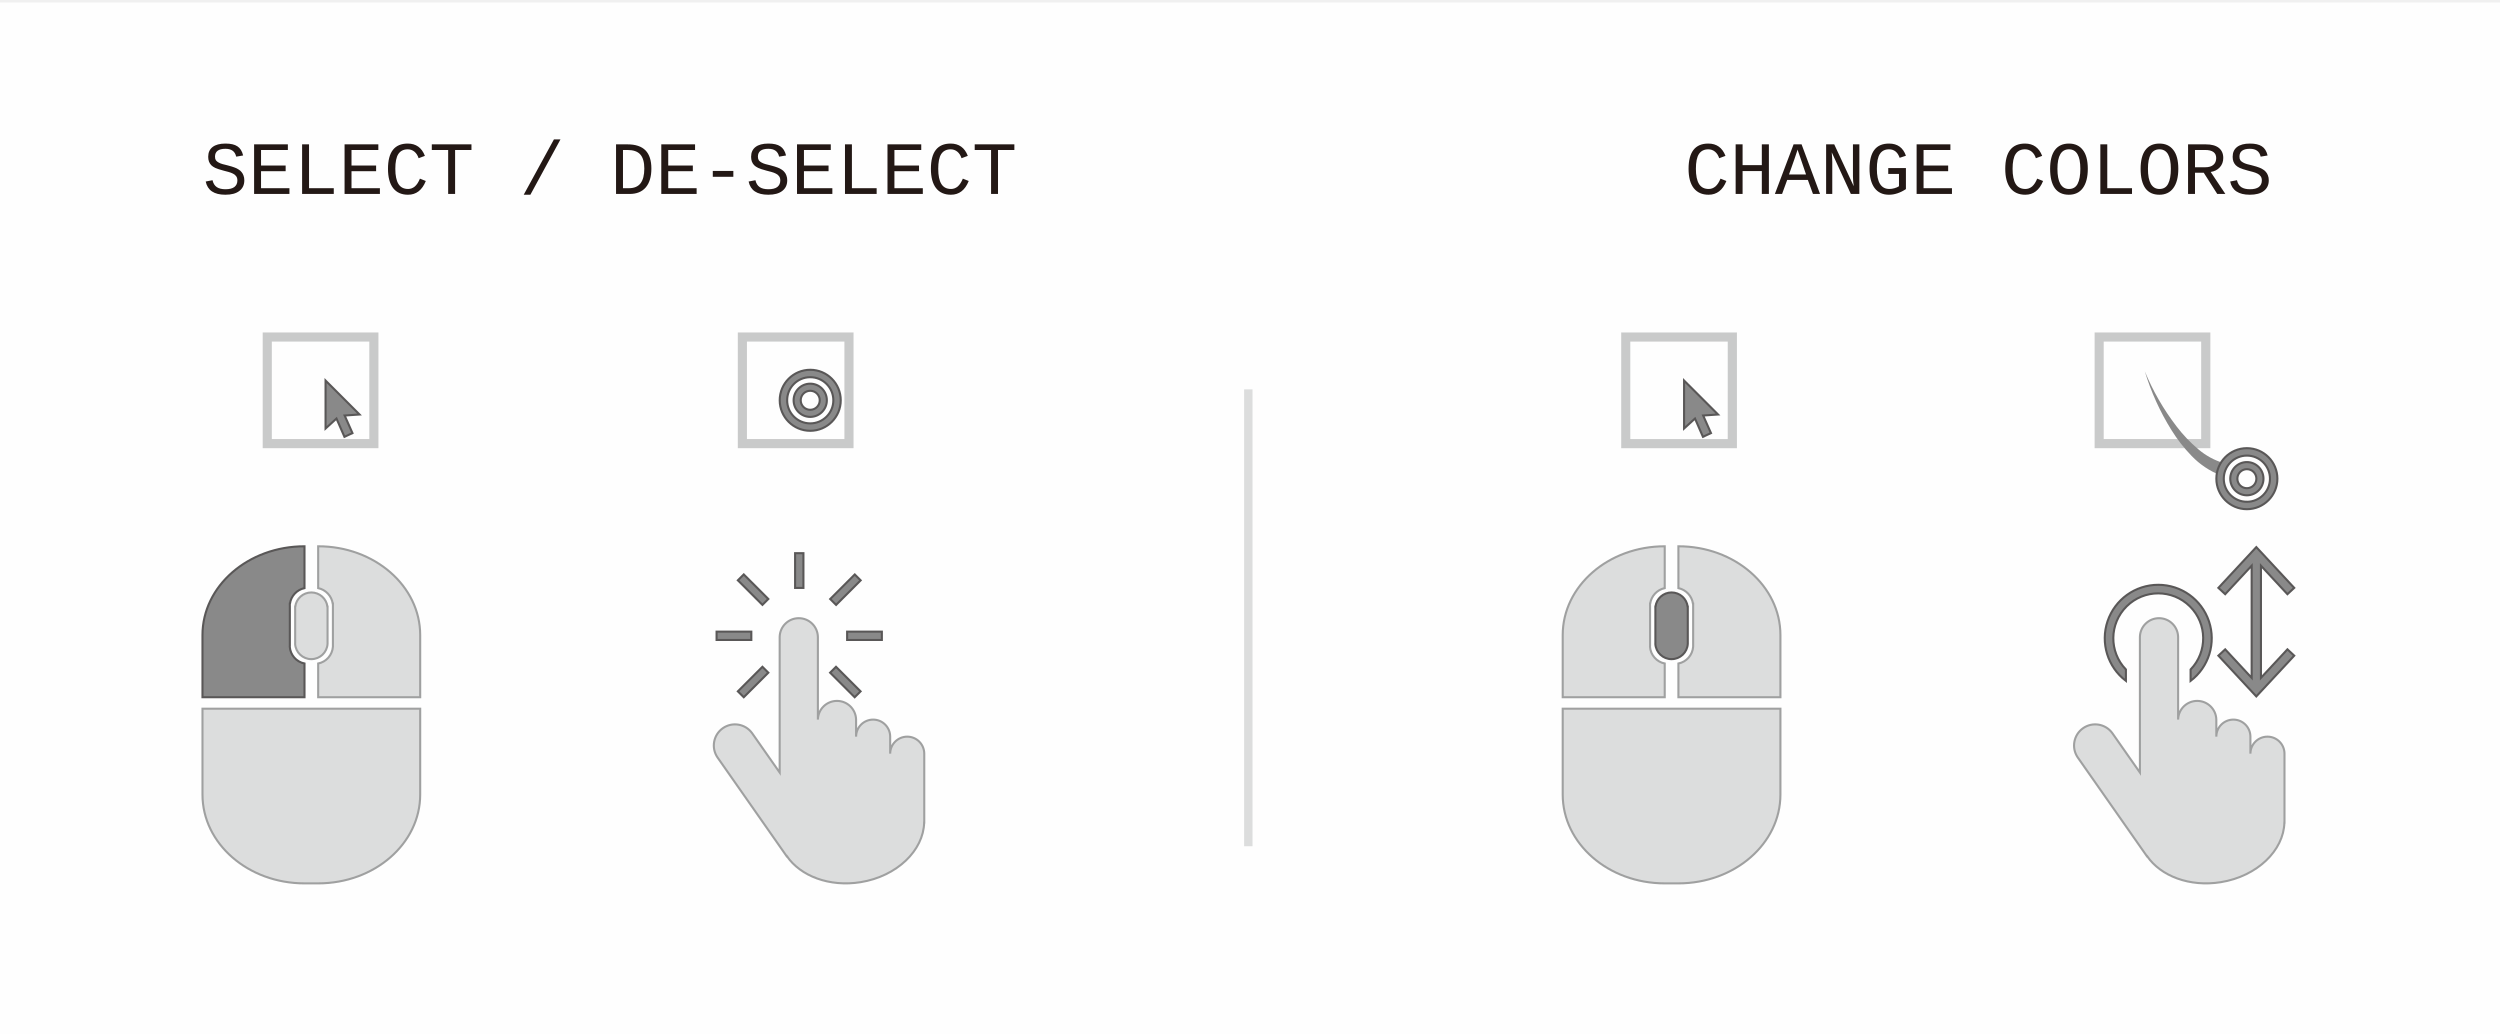
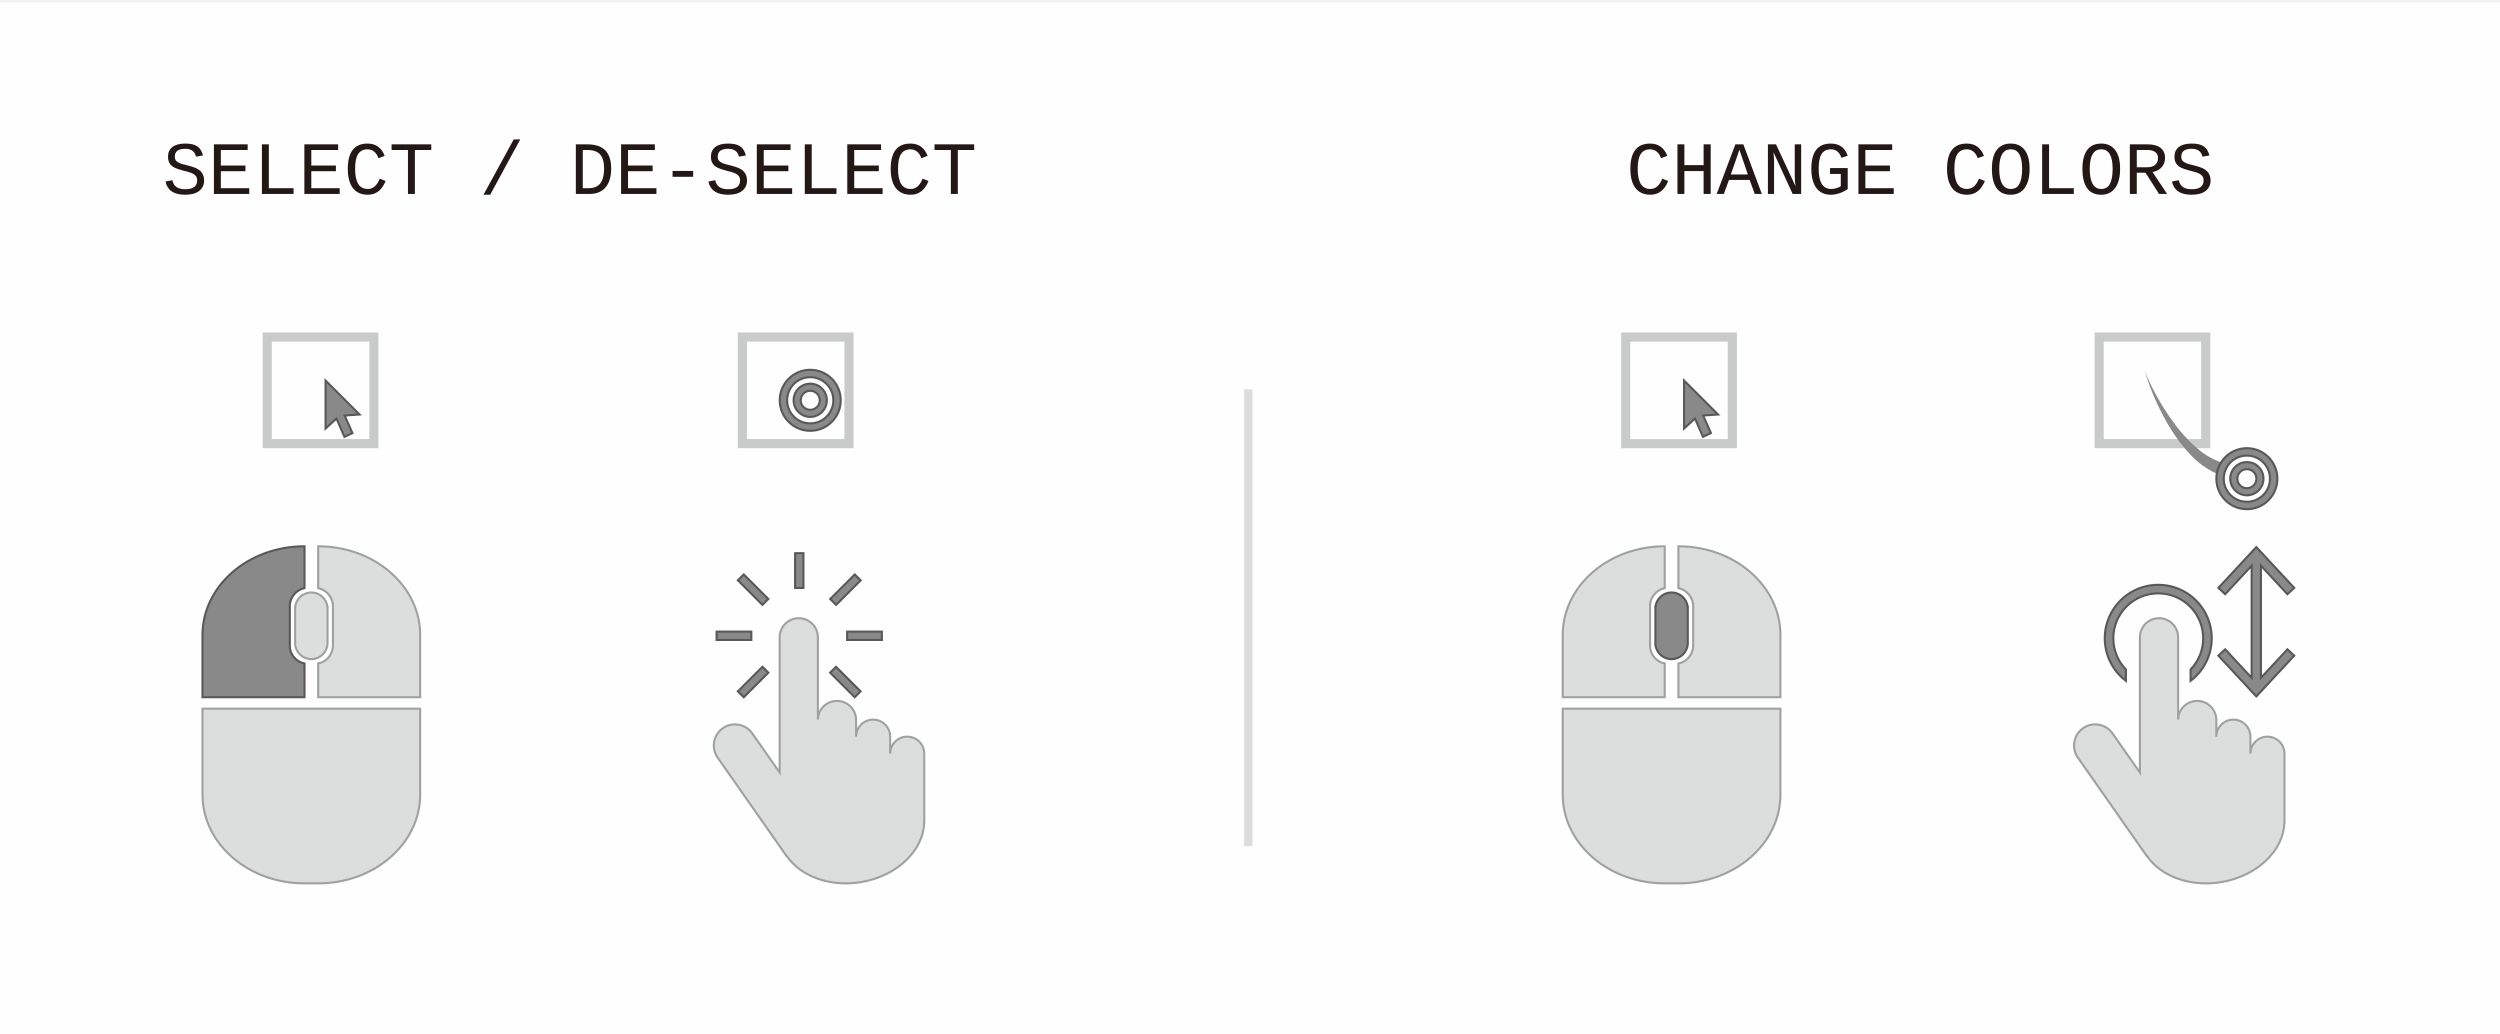
<svg xmlns="http://www.w3.org/2000/svg" width="105.293mm" height="43.534mm" viewBox="0 0 298.467 123.403">
  <defs>
    <style>.a{fill:#fff;opacity:0.9;}.b{fill:none;stroke:#dcdddd;}.b,.c,.d{stroke-miterlimit:10;}.c{fill:#dcdddd;stroke:#9fa0a0;}.c,.d{stroke-width:0.25px;}.d,.g{fill:#898989;}.d{stroke:#595757;}.e{fill:#c9caca;}.f{font-size:9px;fill:#231815;font-family:CourierNewPSMT, Courier New;}</style>
  </defs>
  <rect class="a" y="0.293" width="298.467" height="123.403" />
  <line class="b" x1="149.032" y1="46.484" x2="149.032" y2="101.029" />
  <path class="c" d="M108.31,87.947a2.035,2.035,0,0,0-2.035,2.035v-2.035a2.035,2.035,0,0,0-4.07,0v-2.035a2.281,2.281,0,0,0-4.561,0V76.037a2.281,2.281,0,0,0-4.561,0V92.231L89.79,87.529a2.523,2.523,0,0,0-4.133,2.894l8.268,11.809.02-.014c1.624,2.374,5.077,3.701,8.793,3.103,4.338-.699,7.514-3.775,7.594-7.122h.012v-8.215A2.035,2.035,0,0,0,108.31,87.947Z" />
  <path class="c" d="M270.704,87.947a2.035,2.035,0,0,0-2.035,2.035v-2.035a2.035,2.035,0,0,0-4.07,0v-2.035a2.281,2.281,0,0,0-4.561,0V76.037a2.281,2.281,0,0,0-4.561,0V92.231l-3.293-4.702a2.523,2.523,0,0,0-4.133,2.894l8.268,11.809.02-.014c1.624,2.374,5.077,3.701,8.793,3.103,4.338-.699,7.514-3.775,7.594-7.122h.012v-8.215A2.035,2.035,0,0,0,270.704,87.947Z" />
  <path class="c" d="M37.986,84.608H24.174V94.866c0,5.852,5.453,10.597,12.179,10.597h1.633c6.726,0,12.179-4.744,12.179-10.597V84.608Z" />
  <path class="c" d="M39.092,72.436a1.937,1.937,0,0,0-3.846,0h-.008v.071c-.001.019-.006.037-.006.057s.005.037.006.057v4.191c-.001.019-.006.037-.006.057a1.94,1.94,0,0,0,3.873,0V72.436Z" />
  <path class="c" d="M37.986,65.22v4.992a2.236,2.236,0,0,1,1.741,1.858h.018v5.142a2.201,2.201,0,0,1-1.759,2.005V83.242H50.165V75.817C50.165,69.964,44.712,65.22,37.986,65.22Z" />
  <path class="c" d="M200.379,84.608H186.567V94.866c0,5.852,5.453,10.597,12.179,10.597h1.633c6.726,0,12.179-4.744,12.179-10.597V84.608Z" />
  <path class="c" d="M196.988,77.212c0-.022.007-.043.008-.066V72.284c-.001-.022-.008-.043-.008-.066s.007-.043.008-.066V72.07h.01a2.235,2.235,0,0,1,1.74-1.858V65.22c-6.726,0-12.179,4.744-12.179,10.597V83.242h12.179V79.217A2.2,2.2,0,0,1,196.988,77.212Z" />
  <path class="c" d="M200.379,65.22v4.992A2.236,2.236,0,0,1,202.12,72.07h.018v5.142a2.201,2.201,0,0,1-1.759,2.005V83.242h12.179V75.817C212.559,69.964,207.106,65.22,200.379,65.22Z" />
  <path class="d" d="M261.529,81.29a6.386,6.386,0,1,0-7.724,0V79.929a5.365,5.365,0,1,1,7.724,0Z" />
  <rect class="d" x="94.924" y="66.043" width="0.994" height="4.147" />
  <rect class="d" x="87.127" y="73.833" width="0.994" height="4.147" transform="translate(11.7172 163.531) rotate(-90)" />
  <rect class="d" x="100.435" y="68.328" width="0.994" height="4.147" transform="translate(79.3441 -50.7499) rotate(45)" />
  <rect class="d" x="89.413" y="79.351" width="0.994" height="4.147" transform="translate(83.9097 -39.7276) rotate(45)" />
  <rect class="d" x="89.413" y="68.323" width="0.994" height="4.147" transform="translate(-23.4441 84.195) rotate(-45)" />
  <rect class="d" x="102.712" y="73.833" width="0.994" height="4.147" transform="translate(27.3025 179.1163) rotate(-90)" />
  <rect class="d" x="100.426" y="79.351" width="0.994" height="4.147" transform="translate(229.8622 67.6364) rotate(135)" />
  <polygon class="d" points="269.927 80.923 269.927 67.539 273.088 70.939 273.899 70.184 269.372 65.317 264.847 70.184 265.658 70.939 268.82 67.536 268.82 80.926 265.658 77.522 264.847 78.277 269.372 83.145 273.899 78.277 273.088 77.522 269.927 80.923" />
  <path class="e" d="M31.363,39.691V53.507H45.179V39.691ZM44.089,52.417H32.453V40.781H44.089Z" />
  <path class="e" d="M88.085,39.691V53.507h13.817V39.691ZM100.811,52.417H89.175V40.781H100.811Z" />
  <path class="e" d="M193.55,39.691V53.507H207.367V39.691Zm12.72,12.726H194.635V40.781h11.636Z" />
  <path class="e" d="M250.071,39.691V53.507h13.817V39.691Zm12.72,12.726H251.155V40.781h11.636Z" />
  <path class="d" d="M34.594,77.212c0-.022.007-.043.008-.066V72.284c-.001-.022-.008-.043-.008-.066s.007-.043.008-.066V72.07h.01a2.235,2.235,0,0,1,1.74-1.858V65.22c-6.726,0-12.179,4.744-12.179,10.597V83.242H36.353V79.217A2.2,2.2,0,0,1,34.594,77.212Z" />
  <path class="d" d="M201.486,72.436a1.937,1.937,0,0,0-3.846,0h-.008v.071c-.001.019-.006.037-.006.057s.005.037.006.057v4.191c-.001.019-.006.037-.006.057a1.94,1.94,0,0,0,3.873,0V72.436Z" />
-   <text class="f" transform="translate(24.2153 23.1552)">SELECT / DE-SELECT</text>
-   <text class="f" transform="translate(201.0925 23.1552)">CHANGE COLORS</text>
+   <text class="f" transform="translate(19.4156 23.1552)">SELECT / DE-SELECT</text>
+   <text class="f" transform="translate(194.1435 23.1552)">CHANGE COLORS</text>
  <polygon class="d" points="38.868 45.433 38.868 51.16 40.171 49.97 41.122 52.149 42.079 51.707 41.146 49.607 42.923 49.487 38.868 45.433" />
  <polygon class="d" points="201.056 45.433 201.056 51.16 202.359 49.97 203.31 52.149 204.267 51.707 203.334 49.607 205.11 49.487 201.056 45.433" />
  <path class="d" d="M96.731,44.148A3.642,3.642,0,1,0,100.373,47.79,3.642,3.642,0,0,0,96.731,44.148Zm0,6.4A2.758,2.758,0,1,1,99.49,47.79,2.758,2.758,0,0,1,96.731,50.548Z" />
  <path class="d" d="M96.731,45.806A1.983,1.983,0,1,0,98.714,47.79,1.983,1.983,0,0,0,96.731,45.806Zm0,3.119A1.136,1.136,0,1,1,97.867,47.79,1.136,1.136,0,0,1,96.731,48.925Z" />
  <path class="g" d="M256.06,44.327a28.959,28.959,0,0,0,3.794,6.583,17.174,17.174,0,0,0,2.565,2.7,8.393,8.393,0,0,0,3.094,1.689l-.458,1.428a9.691,9.691,0,0,1-3.394-2.286,18.1,18.1,0,0,1-2.421-3.1A29.326,29.326,0,0,1,256.06,44.327Z" />
  <path class="d" d="M268.247,53.507a3.642,3.642,0,1,0,3.642,3.642A3.642,3.642,0,0,0,268.247,53.507Zm0,6.4a2.758,2.758,0,1,1,2.758-2.758A2.758,2.758,0,0,1,268.247,59.908Z" />
  <path class="d" d="M268.247,55.166a1.983,1.983,0,1,0,1.983,1.983A1.983,1.983,0,0,0,268.247,55.166Zm0,3.119a1.136,1.136,0,1,1,1.136-1.136A1.136,1.136,0,0,1,268.247,58.285Z" />
</svg>
